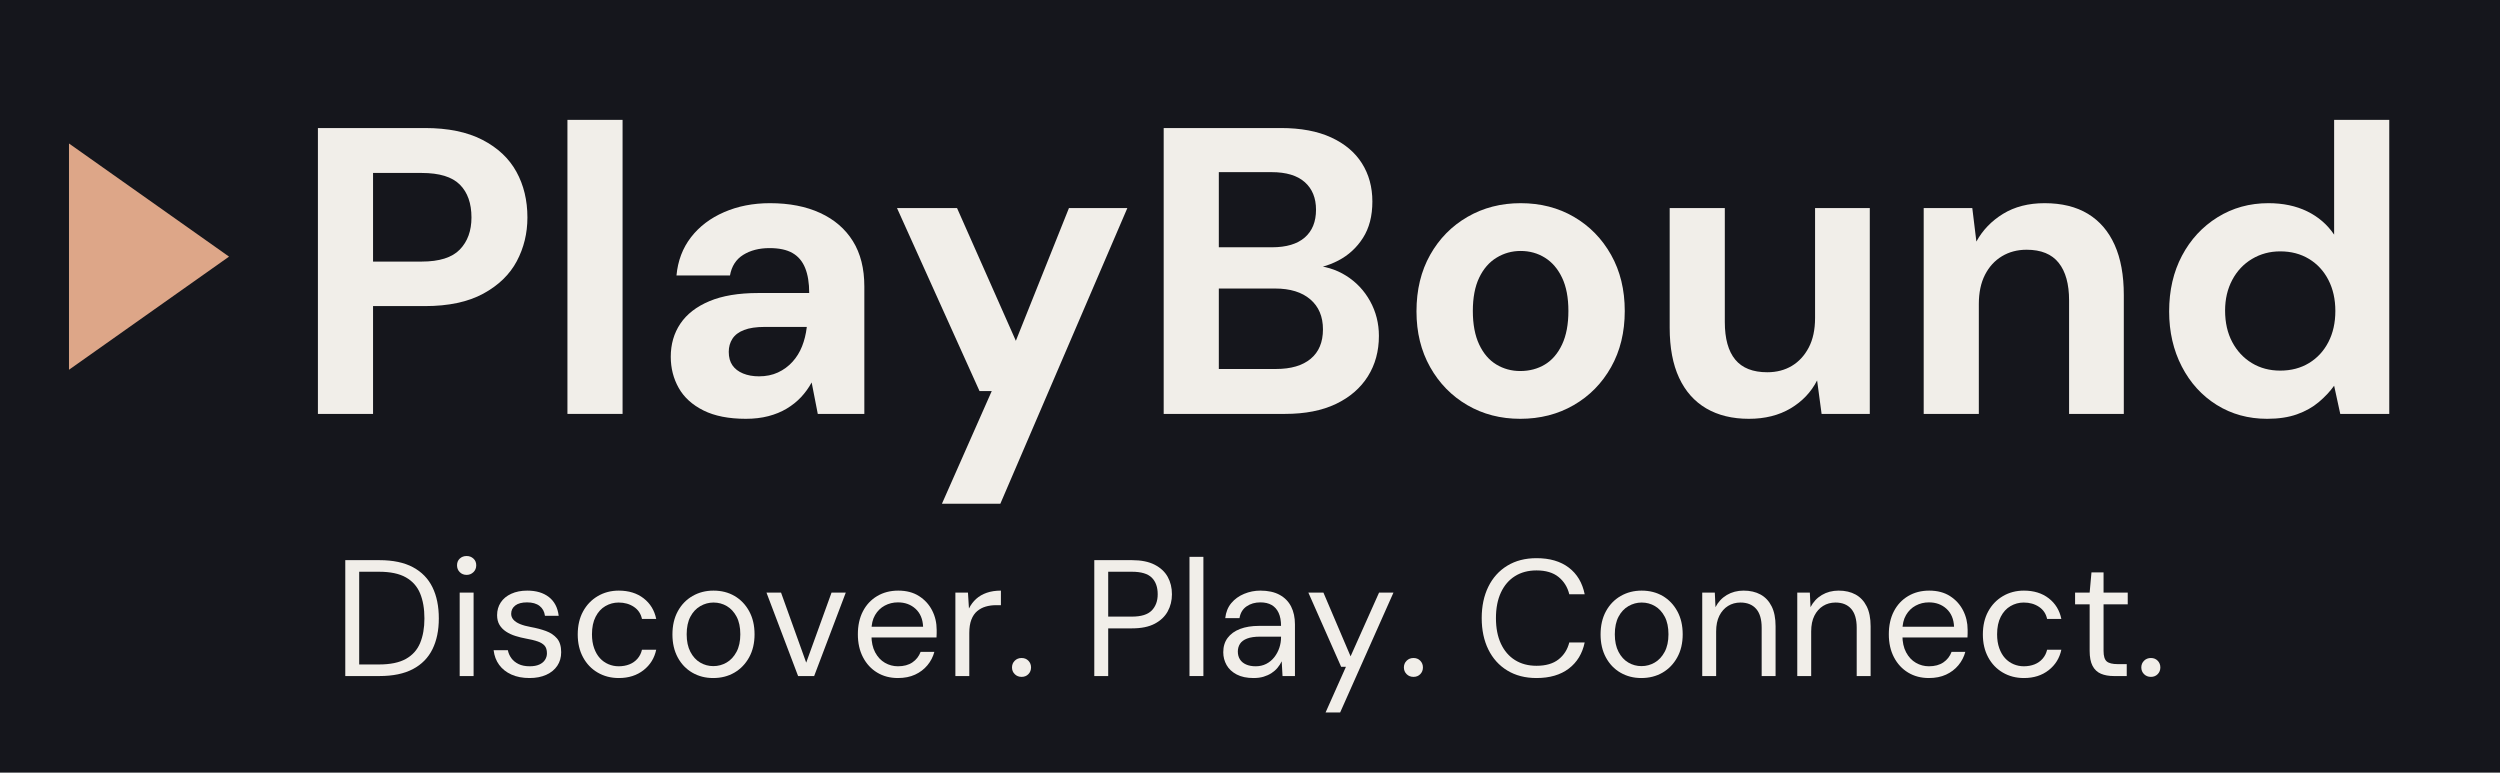
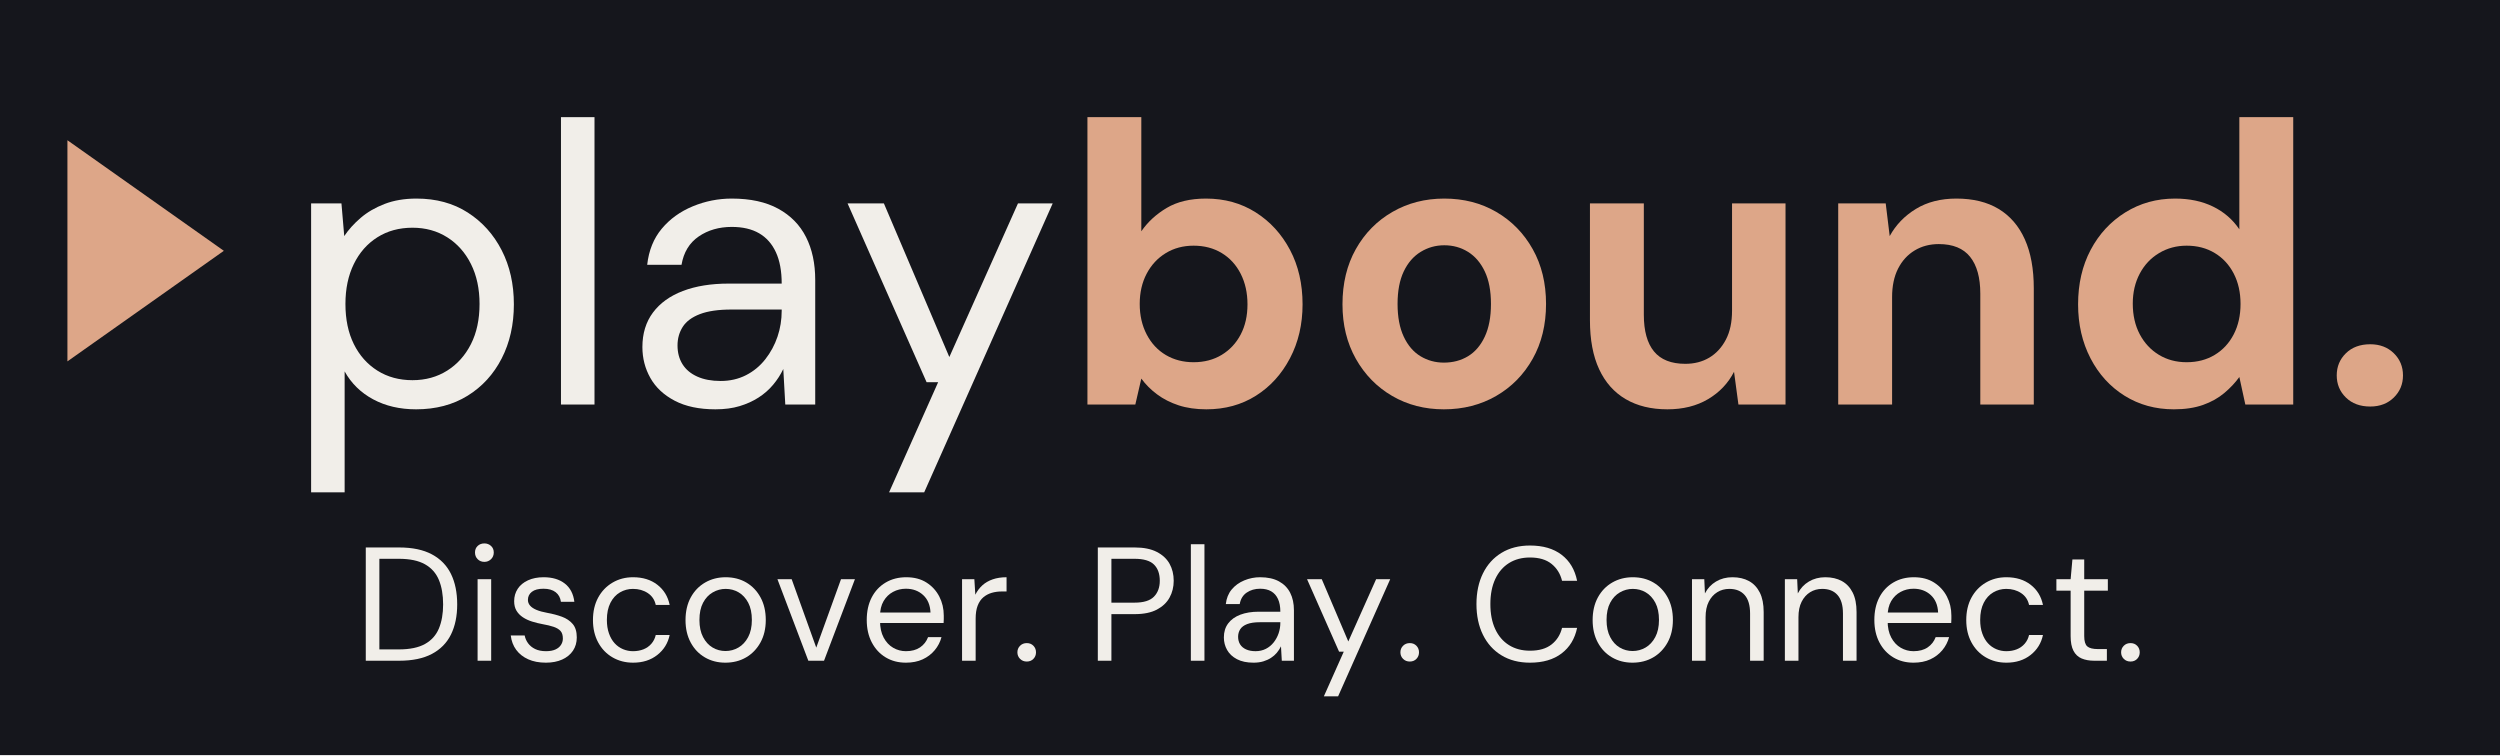
- <svg xmlns="http://www.w3.org/2000/svg" width="906" height="280" viewBox="0 0 906 280">
-   <rect width="906" height="280" fill="#15161c" />
+ <svg xmlns="http://www.w3.org/2000/svg" width="927" height="280" viewBox="0 0 927 280">
+   <rect width="927" height="280" fill="#15161c" />
  <path d="M25 52 L83 93 L25 134 Z" fill="#dda688" />
-   <path fill="#f1eee9" d="M115.212 150.0V46.4H153.988Q166.568 46.4 174.856 50.692Q183.144 54.984 187.14 62.236Q191.136 69.488 191.136 78.812Q191.136 87.396 187.288 94.648Q183.44 101.9 175.152 106.414Q166.864 110.928 153.988 110.928H135.192V150.0ZM135.192 94.796H152.804Q162.424 94.796 166.642 90.43Q170.86 86.064 170.86 78.812Q170.86 71.116 166.642 66.898Q162.424 62.68 152.804 62.68H135.192Z" />
-   <path fill="#f1eee9" d="M205.64 150.0V43.44H225.62V150.0Z" />
-   <path fill="#f1eee9" d="M270.316 151.776Q260.992 151.776 254.924 148.742Q248.856 145.708 245.97 140.602Q243.084 135.496 243.084 129.28Q243.084 122.472 246.562 117.292Q250.04 112.112 257.07 109.152Q264.1 106.192 274.756 106.192H293.256Q293.256 100.716 291.776 97.09Q290.296 93.464 287.188 91.688Q284.08 89.912 278.9 89.912Q273.276 89.912 269.354 92.354Q265.432 94.796 264.544 99.828H245.156Q245.896 91.836 250.41 85.99Q254.924 80.144 262.398 76.888Q269.872 73.632 279.048 73.632Q289.556 73.632 297.252 77.184Q304.948 80.736 309.092 87.396Q313.236 94.056 313.236 103.824V150.0H296.364L294.144 138.604Q292.516 141.564 290.296 143.932Q288.076 146.3 285.116 148.076Q282.156 149.852 278.456 150.814Q274.756 151.776 270.316 151.776ZM275.052 136.384Q278.9 136.384 281.934 134.978Q284.968 133.572 287.188 131.13Q289.408 128.688 290.666 125.506Q291.924 122.324 292.368 118.624V118.476H277.124Q272.536 118.476 269.65 119.586Q266.764 120.696 265.432 122.768Q264.1 124.84 264.1 127.504Q264.1 130.464 265.432 132.388Q266.764 134.312 269.28 135.348Q271.796 136.384 275.052 136.384Z" />
-   <path fill="#f1eee9" d="M341.356 182.56 359.412 141.712H354.972L325.076 75.408H346.832L368.144 123.508L387.384 75.408H408.548L362.52 182.56Z" />
-   <path fill="#f1eee9" d="M421.72 150.0V46.4H464.196Q475.0 46.4 482.4 49.804Q489.8 53.208 493.574 59.202Q497.348 65.196 497.348 73.04Q497.348 80.884 493.944 86.212Q490.54 91.54 484.99 94.426Q479.44 97.312 472.78 97.756L475.148 96.128Q482.252 96.424 487.802 99.902Q493.352 103.38 496.534 109.152Q499.716 114.924 499.716 121.732Q499.716 130.02 495.72 136.384Q491.724 142.748 484.176 146.374Q476.628 150.0 465.676 150.0ZM441.7 133.72H462.42Q470.56 133.72 475.0 130.02Q479.44 126.32 479.44 119.364Q479.44 112.408 474.852 108.486Q470.264 104.564 462.124 104.564H441.7ZM441.7 89.616H460.94Q468.784 89.616 472.854 86.064Q476.924 82.512 476.924 76.0Q476.924 69.636 472.854 66.01Q468.784 62.384 460.792 62.384H441.7Z" />
-   <path fill="#f1eee9" d="M550.924 151.776Q540.268 151.776 531.758 146.818Q523.248 141.86 518.29 133.054Q513.332 124.248 513.332 112.852Q513.332 101.16 518.29 92.354Q523.248 83.548 531.832 78.59Q540.416 73.632 551.072 73.632Q561.876 73.632 570.386 78.59Q578.896 83.548 583.854 92.354Q588.812 101.16 588.812 112.704Q588.812 124.248 583.854 133.054Q578.896 141.86 570.312 146.818Q561.728 151.776 550.924 151.776ZM550.924 134.46Q555.956 134.46 559.878 132.092Q563.8 129.724 566.094 124.84Q568.388 119.956 568.388 112.704Q568.388 105.452 566.094 100.642Q563.8 95.832 559.878 93.39Q555.956 90.948 551.072 90.948Q546.336 90.948 542.34 93.39Q538.344 95.832 536.05 100.642Q533.756 105.452 533.756 112.704Q533.756 119.956 536.05 124.84Q538.344 129.724 542.266 132.092Q546.188 134.46 550.924 134.46Z" />
-   <path fill="#f1eee9" d="M633.804 151.776Q624.776 151.776 618.338 148.002Q611.9 144.228 608.496 136.902Q605.092 129.576 605.092 118.772V75.408H625.072V116.7Q625.072 125.728 628.846 130.316Q632.62 134.904 640.464 134.904Q645.496 134.904 649.344 132.61Q653.192 130.316 655.486 125.95Q657.78 121.584 657.78 115.22V75.408H677.612V150.0H660.148L658.52 137.864Q655.264 144.228 648.9 148.002Q642.536 151.776 633.804 151.776Z" />
-   <path fill="#f1eee9" d="M697.148 150.0V75.408H714.76L716.24 87.544Q719.644 81.328 725.934 77.48Q732.224 73.632 740.956 73.632Q750.28 73.632 756.644 77.48Q763.008 81.328 766.338 88.728Q769.668 96.128 769.668 106.932V150.0H749.836V108.856Q749.836 99.976 746.062 95.24Q742.288 90.504 734.444 90.504Q729.412 90.504 725.49 92.872Q721.568 95.24 719.348 99.606Q717.128 103.972 717.128 110.188V150.0Z" />
-   <path fill="#f1eee9" d="M821.616 151.776Q811.404 151.776 803.338 146.744Q795.272 141.712 790.684 132.832Q786.096 123.952 786.096 112.852Q786.096 101.456 790.758 92.65Q795.42 83.844 803.634 78.738Q811.848 73.632 822.06 73.632Q830.052 73.632 836.12 76.592Q842.188 79.552 845.888 85.028V43.44H865.868V150.0H848.108L845.888 139.788Q843.668 142.896 840.338 145.708Q837.008 148.52 832.42 150.148Q827.832 151.776 821.616 151.776ZM826.352 134.312Q832.272 134.312 836.786 131.574Q841.3 128.836 843.816 123.952Q846.332 119.068 846.332 112.704Q846.332 106.34 843.816 101.456Q841.3 96.572 836.786 93.834Q832.272 91.096 826.352 91.096Q820.728 91.096 816.14 93.834Q811.552 96.572 808.962 101.456Q806.372 106.34 806.372 112.556Q806.372 119.068 808.962 123.952Q811.552 128.836 816.066 131.574Q820.58 134.312 826.352 134.312Z" />
-   <path fill="#f1eee9" d="M125.13 245.0V203.0H137.49Q144.87 203.0 149.64 205.55Q154.41 208.1 156.72 212.81Q159.03 217.52 159.03 224.12Q159.03 230.6 156.72 235.28Q154.41 239.96 149.64 242.48Q144.87 245.0 137.49 245.0ZM130.17 240.8H137.37Q143.49 240.8 147.09 238.79Q150.69 236.78 152.25 233.03Q153.81 229.28 153.81 224.12Q153.81 218.84 152.25 215.06Q150.69 211.28 147.09 209.24Q143.49 207.2 137.37 207.2H130.17Z" />
-   <path fill="#f1eee9" d="M166.59 245.0V214.76H171.63V245.0ZM169.11 208.34Q167.61 208.34 166.62 207.35Q165.63 206.36 165.63 204.86Q165.63 203.36 166.62 202.43Q167.61 201.5 169.11 201.5Q170.55 201.5 171.57 202.43Q172.59 203.36 172.59 204.86Q172.59 206.36 171.57 207.35Q170.55 208.34 169.11 208.34Z" />
-   <path fill="#f1eee9" d="M191.91 245.72Q188.13 245.72 185.34 244.46Q182.55 243.2 180.9 240.95Q179.25 238.7 178.89 235.64H184.05Q184.35 237.2 185.31 238.52Q186.27 239.84 187.92 240.65Q189.57 241.46 191.97 241.46Q194.07 241.46 195.45 240.83Q196.83 240.2 197.52 239.12Q198.21 238.04 198.21 236.78Q198.21 234.92 197.34 233.96Q196.47 233.0 194.79 232.43Q193.11 231.86 190.71 231.44Q188.73 231.08 186.81 230.48Q184.89 229.88 183.39 228.89Q181.89 227.9 181.02 226.46Q180.15 225.02 180.15 222.92Q180.15 220.34 181.47 218.33Q182.79 216.32 185.28 215.18Q187.77 214.04 191.07 214.04Q195.93 214.04 198.93 216.38Q201.93 218.72 202.47 223.16H197.49Q197.19 220.88 195.54 219.59Q193.89 218.3 191.01 218.3Q188.19 218.3 186.72 219.44Q185.25 220.58 185.25 222.44Q185.25 223.64 186.06 224.57Q186.87 225.5 188.46 226.16Q190.05 226.82 192.39 227.24Q195.39 227.78 197.85 228.68Q200.31 229.58 201.84 231.35Q203.37 233.12 203.37 236.36Q203.37 239.18 201.96 241.28Q200.55 243.38 197.97 244.55Q195.39 245.72 191.91 245.72Z" />
-   <path fill="#f1eee9" d="M224.25 245.72Q219.99 245.72 216.6 243.74Q213.21 241.76 211.29 238.19Q209.37 234.62 209.37 229.94Q209.37 225.14 211.29 221.6Q213.21 218.06 216.6 216.05Q219.99 214.04 224.25 214.04Q229.65 214.04 233.25 216.83Q236.85 219.62 237.81 224.3H232.65Q232.05 221.48 229.71 219.92Q227.37 218.36 224.19 218.36Q221.61 218.36 219.39 219.65Q217.17 220.94 215.85 223.52Q214.53 226.1 214.53 229.88Q214.53 232.7 215.31 234.89Q216.09 237.08 217.41 238.52Q218.73 239.96 220.5 240.71Q222.27 241.46 224.19 241.46Q226.35 241.46 228.09 240.77Q229.83 240.08 231.03 238.7Q232.23 237.32 232.65 235.46H237.81Q236.85 240.02 233.22 242.87Q229.59 245.72 224.25 245.72Z" />
-   <path fill="#f1eee9" d="M258.45 245.72Q254.25 245.72 250.89 243.77Q247.53 241.82 245.61 238.25Q243.69 234.68 243.69 229.94Q243.69 225.08 245.64 221.51Q247.59 217.94 250.98 215.99Q254.37 214.04 258.57 214.04Q262.89 214.04 266.22 215.99Q269.55 217.94 271.5 221.51Q273.45 225.08 273.45 229.88Q273.45 234.68 271.47 238.25Q269.49 241.82 266.13 243.77Q262.77 245.72 258.45 245.72ZM258.51 241.4Q261.09 241.4 263.31 240.11Q265.53 238.82 266.91 236.24Q268.29 233.66 268.29 229.88Q268.29 226.04 266.94 223.49Q265.59 220.94 263.4 219.65Q261.21 218.36 258.57 218.36Q256.05 218.36 253.8 219.65Q251.55 220.94 250.2 223.49Q248.85 226.04 248.85 229.88Q248.85 233.66 250.2 236.24Q251.55 238.82 253.74 240.11Q255.93 241.4 258.51 241.4Z" />
-   <path fill="#f1eee9" d="M289.23 245.0 277.77 214.76H283.05L292.17 240.14L301.35 214.76H306.51L295.05 245.0Z" />
-   <path fill="#f1eee9" d="M325.41 245.72Q321.15 245.72 317.88 243.74Q314.61 241.76 312.75 238.19Q310.89 234.62 310.89 229.88Q310.89 225.08 312.72 221.54Q314.55 218.0 317.88 216.02Q321.21 214.04 325.53 214.04Q329.97 214.04 333.06 216.02Q336.15 218.0 337.8 221.21Q339.45 224.42 339.45 228.26Q339.45 228.86 339.45 229.52Q339.45 230.18 339.39 231.02H314.67V227.12H334.53Q334.35 222.98 331.8 220.64Q329.25 218.3 325.41 218.3Q322.83 218.3 320.64 219.47Q318.45 220.64 317.13 222.89Q315.81 225.14 315.81 228.5V230.18Q315.81 233.9 317.16 236.42Q318.51 238.94 320.7 240.2Q322.89 241.46 325.41 241.46Q328.59 241.46 330.66 240.05Q332.73 238.64 333.63 236.24H338.61Q337.89 238.94 336.09 241.1Q334.29 243.26 331.62 244.49Q328.95 245.72 325.41 245.72Z" />
-   <path fill="#f1eee9" d="M346.23 245.0V214.76H350.79L351.15 220.52Q352.17 218.48 353.76 217.04Q355.35 215.6 357.6 214.82Q359.85 214.04 362.73 214.04V219.32H360.87Q358.95 219.32 357.21 219.83Q355.47 220.34 354.12 221.48Q352.77 222.62 352.02 224.57Q351.27 226.52 351.27 229.4V245.0Z" />
-   <path fill="#f1eee9" d="M370.23 245.3Q368.73 245.3 367.74 244.31Q366.75 243.32 366.75 241.88Q366.75 240.44 367.74 239.45Q368.73 238.46 370.23 238.46Q371.73 238.46 372.69 239.45Q373.65 240.44 373.65 241.88Q373.65 243.32 372.69 244.31Q371.73 245.3 370.23 245.3Z" />
+   <path fill="#f1eee9" d="M115.36 182.56V75.408H126.608L127.644 87.544Q130.012 83.992 133.712 80.81Q137.412 77.628 142.592 75.63Q147.772 73.632 154.432 73.632Q165.384 73.632 173.45 78.812Q181.516 83.992 186.03 92.798Q190.544 101.604 190.544 112.852Q190.544 124.1 186.03 132.906Q181.516 141.712 173.376 146.744Q165.236 151.776 154.284 151.776Q145.256 151.776 138.374 148.076Q131.492 144.376 127.792 137.716V182.56ZM152.952 140.972Q160.204 140.972 165.828 137.42Q171.452 133.868 174.634 127.578Q177.816 121.288 177.816 112.704Q177.816 104.268 174.634 97.904Q171.452 91.54 165.828 87.988Q160.204 84.436 152.952 84.436Q145.552 84.436 139.928 87.988Q134.304 91.54 131.196 97.904Q128.088 104.268 128.088 112.704Q128.088 121.288 131.196 127.578Q134.304 133.868 139.928 137.42Q145.552 140.972 152.952 140.972Z" />
+   <path fill="#f1eee9" d="M208.008 150.0V43.44H220.44V150.0Z" />
+   <path fill="#f1eee9" d="M265.284 151.776Q256.256 151.776 250.188 148.594Q244.12 145.412 241.16 140.158Q238.2 134.904 238.2 128.688Q238.2 121.14 242.122 115.886Q246.044 110.632 253.222 107.894Q260.4 105.156 270.168 105.156H289.852Q289.852 98.2 287.706 93.538Q285.56 88.876 281.49 86.508Q277.42 84.14 271.352 84.14Q264.248 84.14 259.068 87.692Q253.888 91.244 252.704 98.2H239.976Q240.864 90.208 245.378 84.806Q249.892 79.404 256.848 76.518Q263.804 73.632 271.352 73.632Q281.712 73.632 288.594 77.406Q295.476 81.18 298.88 87.914Q302.284 94.648 302.284 103.824V150.0H291.184L290.444 136.828Q288.964 139.936 286.67 142.674Q284.376 145.412 281.268 147.41Q278.16 149.408 274.238 150.592Q270.316 151.776 265.284 151.776ZM267.208 141.268Q272.388 141.268 276.606 139.122Q280.824 136.976 283.784 133.202Q286.744 129.428 288.298 124.84Q289.852 120.252 289.852 115.22V114.776H271.204Q263.952 114.776 259.512 116.478Q255.072 118.18 253.148 121.214Q251.224 124.248 251.224 128.096Q251.224 132.092 253.074 135.052Q254.924 138.012 258.55 139.64Q262.176 141.268 267.208 141.268Z" />
+   <path fill="#f1eee9" d="M329.664 182.56 347.868 141.712H343.576L314.272 75.408H327.74L352.012 132.388L377.468 75.408H390.344L342.688 182.56Z" />
+   <path fill="#dda688" d="M447.324 151.776Q441.552 151.776 437.038 150.296Q432.524 148.816 429.046 146.226Q425.568 143.636 423.2 140.38L420.98 150.0H403.22V43.44H423.2V85.768Q426.752 80.588 432.598 77.11Q438.444 73.632 447.176 73.632Q457.536 73.632 465.602 78.738Q473.668 83.844 478.33 92.65Q482.992 101.456 482.992 112.852Q482.992 123.952 478.33 132.832Q473.668 141.712 465.676 146.744Q457.684 151.776 447.324 151.776ZM442.588 134.312Q448.508 134.312 453.022 131.574Q457.536 128.836 460.052 124.026Q462.568 119.216 462.568 112.852Q462.568 106.488 460.052 101.53Q457.536 96.572 453.022 93.834Q448.508 91.096 442.588 91.096Q436.816 91.096 432.302 93.834Q427.788 96.572 425.198 101.456Q422.608 106.34 422.608 112.704Q422.608 119.068 425.198 124.026Q427.788 128.984 432.302 131.648Q436.816 134.312 442.588 134.312Z" />
+   <path fill="#dda688" d="M535.384 151.776Q524.728 151.776 516.218 146.818Q507.708 141.86 502.75 133.054Q497.792 124.248 497.792 112.852Q497.792 101.16 502.75 92.354Q507.708 83.548 516.292 78.59Q524.876 73.632 535.532 73.632Q546.336 73.632 554.846 78.59Q563.356 83.548 568.314 92.354Q573.272 101.16 573.272 112.704Q573.272 124.248 568.314 133.054Q563.356 141.86 554.772 146.818Q546.188 151.776 535.384 151.776ZM535.384 134.46Q540.416 134.46 544.338 132.092Q548.26 129.724 550.554 124.84Q552.848 119.956 552.848 112.704Q552.848 105.452 550.554 100.642Q548.26 95.832 544.338 93.39Q540.416 90.948 535.532 90.948Q530.796 90.948 526.8 93.39Q522.804 95.832 520.51 100.642Q518.216 105.452 518.216 112.704Q518.216 119.956 520.51 124.84Q522.804 129.724 526.726 132.092Q530.648 134.46 535.384 134.46Z" />
+   <path fill="#dda688" d="M618.264 151.776Q609.236 151.776 602.798 148.002Q596.36 144.228 592.956 136.902Q589.552 129.576 589.552 118.772V75.408H609.532V116.7Q609.532 125.728 613.306 130.316Q617.08 134.904 624.924 134.904Q629.956 134.904 633.804 132.61Q637.652 130.316 639.946 125.95Q642.24 121.584 642.24 115.22V75.408H662.072V150.0H644.608L642.98 137.864Q639.724 144.228 633.36 148.002Q626.996 151.776 618.264 151.776Z" />
+   <path fill="#dda688" d="M681.608 150.0V75.408H699.22L700.7 87.544Q704.104 81.328 710.394 77.48Q716.684 73.632 725.416 73.632Q734.74 73.632 741.104 77.48Q747.468 81.328 750.798 88.728Q754.128 96.128 754.128 106.932V150.0H734.296V108.856Q734.296 99.976 730.522 95.24Q726.748 90.504 718.904 90.504Q713.872 90.504 709.95 92.872Q706.028 95.24 703.808 99.606Q701.588 103.972 701.588 110.188V150.0Z" />
+   <path fill="#dda688" d="M806.076 151.776Q795.864 151.776 787.798 146.744Q779.732 141.712 775.144 132.832Q770.556 123.952 770.556 112.852Q770.556 101.456 775.218 92.65Q779.88 83.844 788.094 78.738Q796.308 73.632 806.52 73.632Q814.512 73.632 820.58 76.592Q826.648 79.552 830.348 85.028V43.44H850.328V150.0H832.568L830.348 139.788Q828.128 142.896 824.798 145.708Q821.468 148.52 816.88 150.148Q812.292 151.776 806.076 151.776ZM810.812 134.312Q816.732 134.312 821.246 131.574Q825.76 128.836 828.276 123.952Q830.792 119.068 830.792 112.704Q830.792 106.34 828.276 101.456Q825.76 96.572 821.246 93.834Q816.732 91.096 810.812 91.096Q805.188 91.096 800.6 93.834Q796.012 96.572 793.422 101.456Q790.832 106.34 790.832 112.556Q790.832 119.068 793.422 123.952Q796.012 128.836 800.526 131.574Q805.04 134.312 810.812 134.312Z" />
+   <path fill="#dda688" d="M878.892 150.74Q873.268 150.74 869.864 147.41Q866.46 144.08 866.46 139.196Q866.46 134.312 869.864 130.982Q873.268 127.652 878.892 127.652Q884.22 127.652 887.624 130.982Q891.028 134.312 891.028 139.196Q891.028 144.08 887.624 147.41Q884.22 150.74 878.892 150.74Z" />
+   <path fill="#f1eee9" d="M135.63 245.0V203.0H147.99Q155.37 203.0 160.14 205.55Q164.91 208.1 167.22 212.81Q169.53 217.52 169.53 224.12Q169.53 230.6 167.22 235.28Q164.91 239.96 160.14 242.48Q155.37 245.0 147.99 245.0ZM140.67 240.8H147.87Q153.99 240.8 157.59 238.79Q161.19 236.78 162.75 233.03Q164.31 229.28 164.31 224.12Q164.31 218.84 162.75 215.06Q161.19 211.28 157.59 209.24Q153.99 207.2 147.87 207.2H140.67Z" />
+   <path fill="#f1eee9" d="M177.09 245.0V214.76H182.13V245.0ZM179.61 208.34Q178.11 208.34 177.12 207.35Q176.13 206.36 176.13 204.86Q176.13 203.36 177.12 202.43Q178.11 201.5 179.61 201.5Q181.05 201.5 182.07 202.43Q183.09 203.36 183.09 204.86Q183.09 206.36 182.07 207.35Q181.05 208.34 179.61 208.34Z" />
+   <path fill="#f1eee9" d="M202.41 245.72Q198.63 245.72 195.84 244.46Q193.05 243.2 191.4 240.95Q189.75 238.7 189.39 235.64H194.55Q194.85 237.2 195.81 238.52Q196.77 239.84 198.42 240.65Q200.07 241.46 202.47 241.46Q204.57 241.46 205.95 240.83Q207.33 240.2 208.02 239.12Q208.71 238.04 208.71 236.78Q208.71 234.92 207.84 233.96Q206.97 233.0 205.29 232.43Q203.61 231.86 201.21 231.44Q199.23 231.08 197.31 230.48Q195.39 229.88 193.89 228.89Q192.39 227.9 191.52 226.46Q190.65 225.02 190.65 222.92Q190.65 220.34 191.97 218.33Q193.29 216.32 195.78 215.18Q198.27 214.04 201.57 214.04Q206.43 214.04 209.43 216.38Q212.43 218.72 212.97 223.16H207.99Q207.69 220.88 206.04 219.59Q204.39 218.3 201.51 218.3Q198.69 218.3 197.22 219.44Q195.75 220.58 195.75 222.44Q195.75 223.64 196.56 224.57Q197.37 225.5 198.96 226.16Q200.55 226.82 202.89 227.24Q205.89 227.78 208.35 228.68Q210.81 229.58 212.34 231.35Q213.87 233.12 213.87 236.36Q213.87 239.18 212.46 241.28Q211.05 243.38 208.47 244.55Q205.89 245.72 202.41 245.72Z" />
+   <path fill="#f1eee9" d="M234.75 245.72Q230.49 245.72 227.1 243.74Q223.71 241.76 221.79 238.19Q219.87 234.62 219.87 229.94Q219.87 225.14 221.79 221.6Q223.71 218.06 227.1 216.05Q230.49 214.04 234.75 214.04Q240.15 214.04 243.75 216.83Q247.35 219.62 248.31 224.3H243.15Q242.55 221.48 240.21 219.92Q237.87 218.36 234.69 218.36Q232.11 218.36 229.89 219.65Q227.67 220.94 226.35 223.52Q225.03 226.1 225.03 229.88Q225.03 232.7 225.81 234.89Q226.59 237.08 227.91 238.52Q229.23 239.96 231.0 240.71Q232.77 241.46 234.69 241.46Q236.85 241.46 238.59 240.77Q240.33 240.08 241.53 238.7Q242.73 237.32 243.15 235.46H248.31Q247.35 240.02 243.72 242.87Q240.09 245.72 234.75 245.72Z" />
+   <path fill="#f1eee9" d="M268.95 245.72Q264.75 245.72 261.39 243.77Q258.03 241.82 256.11 238.25Q254.19 234.68 254.19 229.94Q254.19 225.08 256.14 221.51Q258.09 217.94 261.48 215.99Q264.87 214.04 269.07 214.04Q273.39 214.04 276.72 215.99Q280.05 217.94 282.0 221.51Q283.95 225.08 283.95 229.88Q283.95 234.68 281.97 238.25Q279.99 241.82 276.63 243.77Q273.27 245.72 268.95 245.72ZM269.01 241.4Q271.59 241.4 273.81 240.11Q276.03 238.82 277.41 236.24Q278.79 233.66 278.79 229.88Q278.79 226.04 277.44 223.49Q276.09 220.94 273.9 219.65Q271.71 218.36 269.07 218.36Q266.55 218.36 264.3 219.65Q262.05 220.94 260.7 223.49Q259.35 226.04 259.35 229.88Q259.35 233.66 260.7 236.24Q262.05 238.82 264.24 240.11Q266.43 241.4 269.01 241.4Z" />
+   <path fill="#f1eee9" d="M299.73 245.0 288.27 214.76H293.55L302.67 240.14L311.85 214.76H317.01L305.55 245.0Z" />
+   <path fill="#f1eee9" d="M335.91 245.72Q331.65 245.72 328.38 243.74Q325.11 241.76 323.25 238.19Q321.39 234.62 321.39 229.88Q321.39 225.08 323.22 221.54Q325.05 218.0 328.38 216.02Q331.71 214.04 336.03 214.04Q340.47 214.04 343.56 216.02Q346.65 218.0 348.3 221.21Q349.95 224.42 349.95 228.26Q349.95 228.86 349.95 229.52Q349.95 230.18 349.89 231.02H325.17V227.12H345.03Q344.85 222.98 342.3 220.64Q339.75 218.3 335.91 218.3Q333.33 218.3 331.14 219.47Q328.95 220.64 327.63 222.89Q326.31 225.14 326.31 228.5V230.18Q326.31 233.9 327.66 236.42Q329.01 238.94 331.2 240.2Q333.39 241.46 335.91 241.46Q339.09 241.46 341.16 240.05Q343.23 238.64 344.13 236.24H349.11Q348.39 238.94 346.59 241.1Q344.79 243.26 342.12 244.49Q339.45 245.72 335.91 245.72Z" />
+   <path fill="#f1eee9" d="M356.73 245.0V214.76H361.29L361.65 220.52Q362.67 218.48 364.26 217.04Q365.85 215.6 368.1 214.82Q370.35 214.04 373.23 214.04V219.32H371.37Q369.45 219.32 367.71 219.83Q365.97 220.34 364.62 221.48Q363.27 222.62 362.52 224.57Q361.77 226.52 361.77 229.4V245.0Z" />
+   <path fill="#f1eee9" d="M380.73 245.3Q379.23 245.3 378.24 244.31Q377.25 243.32 377.25 241.88Q377.25 240.44 378.24 239.45Q379.23 238.46 380.73 238.46Q382.23 238.46 383.19 239.45Q384.15 240.44 384.15 241.88Q384.15 243.32 383.19 244.31Q382.23 245.3 380.73 245.3Z" />
  <path fill="#f1eee9" d="" />
-   <path fill="#f1eee9" d="M396.57 245.0V203.0H410.25Q415.23 203.0 418.44 204.65Q421.65 206.3 423.18 209.06Q424.71 211.82 424.71 215.36Q424.71 218.78 423.18 221.57Q421.65 224.36 418.47 226.04Q415.29 227.72 410.25 227.72H401.61V245.0ZM401.61 223.46H410.19Q415.23 223.46 417.39 221.24Q419.55 219.02 419.55 215.36Q419.55 211.46 417.39 209.33Q415.23 207.2 410.19 207.2H401.61Z" />
-   <path fill="#f1eee9" d="M431.07 245.0V201.8H436.11V245.0Z" />
-   <path fill="#f1eee9" d="M454.29 245.72Q450.63 245.72 448.17 244.43Q445.71 243.14 444.51 241.01Q443.31 238.88 443.31 236.36Q443.31 233.3 444.9 231.17Q446.49 229.04 449.4 227.93Q452.31 226.82 456.27 226.82H464.25Q464.25 224.0 463.38 222.11Q462.51 220.22 460.86 219.26Q459.21 218.3 456.75 218.3Q453.87 218.3 451.77 219.74Q449.67 221.18 449.19 224.0H444.03Q444.39 220.76 446.22 218.57Q448.05 216.38 450.87 215.21Q453.69 214.04 456.75 214.04Q460.95 214.04 463.74 215.57Q466.53 217.1 467.91 219.83Q469.29 222.56 469.29 226.28V245.0H464.79L464.49 239.66Q463.89 240.92 462.96 242.03Q462.03 243.14 460.77 243.95Q459.51 244.76 457.92 245.24Q456.33 245.72 454.29 245.72ZM455.07 241.46Q457.17 241.46 458.88 240.59Q460.59 239.72 461.79 238.19Q462.99 236.66 463.62 234.8Q464.25 232.94 464.25 230.9V230.72H456.69Q453.75 230.72 451.95 231.41Q450.15 232.1 449.37 233.33Q448.59 234.56 448.59 236.12Q448.59 237.74 449.34 238.94Q450.09 240.14 451.56 240.8Q453.03 241.46 455.07 241.46Z" />
-   <path fill="#f1eee9" d="M480.39 258.2 487.77 241.64H486.03L474.15 214.76H479.61L489.45 237.86L499.77 214.76H504.99L485.67 258.2Z" />
-   <path fill="#f1eee9" d="M512.25 245.3Q510.75 245.3 509.76 244.31Q508.77 243.32 508.77 241.88Q508.77 240.44 509.76 239.45Q510.75 238.46 512.25 238.46Q513.75 238.46 514.71 239.45Q515.67 240.44 515.67 241.88Q515.67 243.32 514.71 244.31Q513.75 245.3 512.25 245.3Z" />
+   <path fill="#f1eee9" d="M407.07 245.0V203.0H420.75Q425.73 203.0 428.94 204.65Q432.15 206.3 433.68 209.06Q435.21 211.82 435.21 215.36Q435.21 218.78 433.68 221.57Q432.15 224.36 428.97 226.04Q425.79 227.72 420.75 227.72H412.11V245.0ZM412.11 223.46H420.69Q425.73 223.46 427.89 221.24Q430.05 219.02 430.05 215.36Q430.05 211.46 427.89 209.33Q425.73 207.2 420.69 207.2H412.11Z" />
+   <path fill="#f1eee9" d="M441.57 245.0V201.8H446.61V245.0Z" />
+   <path fill="#f1eee9" d="M464.79 245.72Q461.13 245.72 458.67 244.43Q456.21 243.14 455.01 241.01Q453.81 238.88 453.81 236.36Q453.81 233.3 455.4 231.17Q456.99 229.04 459.9 227.93Q462.81 226.82 466.77 226.82H474.75Q474.75 224.0 473.88 222.11Q473.01 220.22 471.36 219.26Q469.71 218.3 467.25 218.3Q464.37 218.3 462.27 219.74Q460.17 221.18 459.69 224.0H454.53Q454.89 220.76 456.72 218.57Q458.55 216.38 461.37 215.21Q464.19 214.04 467.25 214.04Q471.45 214.04 474.24 215.57Q477.03 217.1 478.41 219.83Q479.79 222.56 479.79 226.28V245.0H475.29L474.99 239.66Q474.39 240.92 473.46 242.03Q472.53 243.14 471.27 243.95Q470.01 244.76 468.42 245.24Q466.83 245.72 464.79 245.72ZM465.57 241.46Q467.67 241.46 469.38 240.59Q471.09 239.72 472.29 238.19Q473.49 236.66 474.12 234.8Q474.75 232.94 474.75 230.9V230.72H467.19Q464.25 230.72 462.45 231.41Q460.65 232.1 459.87 233.33Q459.09 234.56 459.09 236.12Q459.09 237.74 459.84 238.94Q460.59 240.14 462.06 240.8Q463.53 241.46 465.57 241.46Z" />
+   <path fill="#f1eee9" d="M490.89 258.2 498.27 241.64H496.53L484.65 214.76H490.11L499.95 237.86L510.27 214.76H515.49L496.17 258.2Z" />
+   <path fill="#f1eee9" d="M522.75 245.3Q521.25 245.3 520.26 244.31Q519.27 243.32 519.27 241.88Q519.27 240.44 520.26 239.45Q521.25 238.46 522.75 238.46Q524.25 238.46 525.21 239.45Q526.17 240.44 526.17 241.88Q526.17 243.32 525.21 244.31Q524.25 245.3 522.75 245.3Z" />
  <path fill="#f1eee9" d="" />
-   <path fill="#f1eee9" d="M556.83 245.72Q550.71 245.72 546.24 242.99Q541.77 240.26 539.37 235.37Q536.97 230.48 536.97 224.0Q536.97 217.52 539.37 212.63Q541.77 207.74 546.24 205.01Q550.71 202.28 556.83 202.28Q564.03 202.28 568.53 205.7Q573.03 209.12 574.29 215.36H568.71Q567.75 211.46 564.81 209.09Q561.87 206.72 556.83 206.72Q552.33 206.72 549.03 208.79Q545.73 210.86 543.93 214.73Q542.13 218.6 542.13 224.0Q542.13 229.4 543.93 233.27Q545.73 237.14 549.03 239.21Q552.33 241.28 556.83 241.28Q561.87 241.28 564.81 238.97Q567.75 236.66 568.71 232.82H574.29Q573.03 238.88 568.53 242.3Q564.03 245.72 556.83 245.72Z" />
-   <path fill="#f1eee9" d="M594.81 245.72Q590.61 245.72 587.25 243.77Q583.89 241.82 581.97 238.25Q580.05 234.68 580.05 229.94Q580.05 225.08 582.0 221.51Q583.95 217.94 587.34 215.99Q590.73 214.04 594.93 214.04Q599.25 214.04 602.58 215.99Q605.91 217.94 607.86 221.51Q609.81 225.08 609.81 229.88Q609.81 234.68 607.83 238.25Q605.85 241.82 602.49 243.77Q599.13 245.72 594.81 245.72ZM594.87 241.4Q597.45 241.4 599.67 240.11Q601.89 238.82 603.27 236.24Q604.65 233.66 604.65 229.88Q604.65 226.04 603.3 223.49Q601.95 220.94 599.76 219.65Q597.57 218.36 594.93 218.36Q592.41 218.36 590.16 219.65Q587.91 220.94 586.56 223.49Q585.21 226.04 585.21 229.88Q585.21 233.66 586.56 236.24Q587.91 238.82 590.1 240.11Q592.29 241.4 594.87 241.4Z" />
-   <path fill="#f1eee9" d="M616.89 245.0V214.76H621.45L621.69 220.04Q623.13 217.22 625.8 215.63Q628.47 214.04 631.89 214.04Q635.43 214.04 638.01 215.45Q640.59 216.86 642.03 219.71Q643.47 222.56 643.47 226.94V245.0H638.43V227.48Q638.43 222.92 636.42 220.64Q634.41 218.36 630.75 218.36Q628.23 218.36 626.25 219.59Q624.27 220.82 623.1 223.13Q621.93 225.44 621.93 228.86V245.0Z" />
-   <path fill="#f1eee9" d="M651.33 245.0V214.76H655.89L656.13 220.04Q657.57 217.22 660.24 215.63Q662.91 214.04 666.33 214.04Q669.87 214.04 672.45 215.45Q675.03 216.86 676.47 219.71Q677.91 222.56 677.91 226.94V245.0H672.87V227.48Q672.87 222.92 670.86 220.64Q668.85 218.36 665.19 218.36Q662.67 218.36 660.69 219.59Q658.71 220.82 657.54 223.13Q656.37 225.44 656.37 228.86V245.0Z" />
-   <path fill="#f1eee9" d="M699.03 245.72Q694.77 245.72 691.5 243.74Q688.23 241.76 686.37 238.19Q684.51 234.62 684.51 229.88Q684.51 225.08 686.34 221.54Q688.17 218.0 691.5 216.02Q694.83 214.04 699.15 214.04Q703.59 214.04 706.68 216.02Q709.77 218.0 711.42 221.21Q713.07 224.42 713.07 228.26Q713.07 228.86 713.07 229.52Q713.07 230.18 713.01 231.02H688.29V227.12H708.15Q707.97 222.98 705.42 220.64Q702.87 218.3 699.03 218.3Q696.45 218.3 694.26 219.47Q692.07 220.64 690.75 222.89Q689.43 225.14 689.43 228.5V230.18Q689.43 233.9 690.78 236.42Q692.13 238.94 694.32 240.2Q696.51 241.46 699.03 241.46Q702.21 241.46 704.28 240.05Q706.35 238.64 707.25 236.24H712.23Q711.51 238.94 709.71 241.1Q707.91 243.26 705.24 244.49Q702.57 245.72 699.03 245.72Z" />
-   <path fill="#f1eee9" d="M733.47 245.72Q729.21 245.72 725.82 243.74Q722.43 241.76 720.51 238.19Q718.59 234.62 718.59 229.94Q718.59 225.14 720.51 221.6Q722.43 218.06 725.82 216.05Q729.21 214.04 733.47 214.04Q738.87 214.04 742.47 216.83Q746.07 219.62 747.03 224.3H741.87Q741.27 221.48 738.93 219.92Q736.59 218.36 733.41 218.36Q730.83 218.36 728.61 219.65Q726.39 220.94 725.07 223.52Q723.75 226.1 723.75 229.88Q723.75 232.7 724.53 234.89Q725.31 237.08 726.63 238.52Q727.95 239.96 729.72 240.71Q731.49 241.46 733.41 241.46Q735.57 241.46 737.31 240.77Q739.05 240.08 740.25 238.7Q741.45 237.32 741.87 235.46H747.03Q746.07 240.02 742.44 242.87Q738.81 245.72 733.47 245.72Z" />
-   <path fill="#f1eee9" d="M766.05 245.0Q763.35 245.0 761.37 244.16Q759.39 243.32 758.34 241.31Q757.29 239.3 757.29 235.88V219.02H752.01V214.76H757.29L757.95 207.44H762.33V214.76H771.09V219.02H762.33V235.88Q762.33 238.7 763.47 239.69Q764.61 240.68 767.49 240.68H770.73V245.0Z" />
-   <path fill="#f1eee9" d="M779.49 245.3Q777.99 245.3 777 244.31Q776.01 243.32 776.01 241.88Q776.01 240.44 777 239.45Q777.99 238.46 779.49 238.46Q780.99 238.46 781.95 239.45Q782.91 240.44 782.91 241.88Q782.91 243.32 781.95 244.31Q780.99 245.3 779.49 245.3Z" />
+   <path fill="#f1eee9" d="M567.33 245.72Q561.21 245.72 556.74 242.99Q552.27 240.26 549.87 235.37Q547.47 230.48 547.47 224.0Q547.47 217.52 549.87 212.63Q552.27 207.74 556.74 205.01Q561.21 202.28 567.33 202.28Q574.53 202.28 579.03 205.7Q583.53 209.12 584.79 215.36H579.21Q578.25 211.46 575.31 209.09Q572.37 206.72 567.33 206.72Q562.83 206.72 559.53 208.79Q556.23 210.86 554.43 214.73Q552.63 218.6 552.63 224.0Q552.63 229.4 554.43 233.27Q556.23 237.14 559.53 239.21Q562.83 241.28 567.33 241.28Q572.37 241.28 575.31 238.97Q578.25 236.66 579.21 232.82H584.79Q583.53 238.88 579.03 242.3Q574.53 245.72 567.33 245.72Z" />
+   <path fill="#f1eee9" d="M605.31 245.72Q601.11 245.72 597.75 243.77Q594.39 241.82 592.47 238.25Q590.55 234.68 590.55 229.94Q590.55 225.08 592.5 221.51Q594.45 217.94 597.84 215.99Q601.23 214.04 605.43 214.04Q609.75 214.04 613.08 215.99Q616.41 217.94 618.36 221.51Q620.31 225.08 620.31 229.88Q620.31 234.68 618.33 238.25Q616.35 241.82 612.99 243.77Q609.63 245.72 605.31 245.72ZM605.37 241.4Q607.95 241.4 610.17 240.11Q612.39 238.82 613.77 236.24Q615.15 233.66 615.15 229.88Q615.15 226.04 613.8 223.49Q612.45 220.94 610.26 219.65Q608.07 218.36 605.43 218.36Q602.91 218.36 600.66 219.65Q598.41 220.94 597.06 223.49Q595.71 226.04 595.71 229.88Q595.71 233.66 597.06 236.24Q598.41 238.82 600.6 240.11Q602.79 241.4 605.37 241.4Z" />
+   <path fill="#f1eee9" d="M627.39 245.0V214.76H631.95L632.19 220.04Q633.63 217.22 636.3 215.63Q638.97 214.04 642.39 214.04Q645.93 214.04 648.51 215.45Q651.09 216.86 652.53 219.71Q653.97 222.56 653.97 226.94V245.0H648.93V227.48Q648.93 222.92 646.92 220.64Q644.91 218.36 641.25 218.36Q638.73 218.36 636.75 219.59Q634.77 220.82 633.6 223.13Q632.43 225.44 632.43 228.86V245.0Z" />
+   <path fill="#f1eee9" d="M661.83 245.0V214.76H666.39L666.63 220.04Q668.07 217.22 670.74 215.63Q673.41 214.04 676.83 214.04Q680.37 214.04 682.95 215.45Q685.53 216.86 686.97 219.71Q688.41 222.56 688.41 226.94V245.0H683.37V227.48Q683.37 222.92 681.36 220.64Q679.35 218.36 675.69 218.36Q673.17 218.36 671.19 219.59Q669.21 220.82 668.04 223.13Q666.87 225.44 666.87 228.86V245.0Z" />
+   <path fill="#f1eee9" d="M709.53 245.72Q705.27 245.72 702.0 243.74Q698.73 241.76 696.87 238.19Q695.01 234.62 695.01 229.88Q695.01 225.08 696.84 221.54Q698.67 218.0 702.0 216.02Q705.33 214.04 709.65 214.04Q714.09 214.04 717.18 216.02Q720.27 218.0 721.92 221.21Q723.57 224.42 723.57 228.26Q723.57 228.86 723.57 229.52Q723.57 230.18 723.51 231.02H698.79V227.12H718.65Q718.47 222.98 715.92 220.64Q713.37 218.3 709.53 218.3Q706.95 218.3 704.76 219.47Q702.57 220.64 701.25 222.89Q699.93 225.14 699.93 228.5V230.18Q699.93 233.9 701.28 236.42Q702.63 238.94 704.82 240.2Q707.01 241.46 709.53 241.46Q712.71 241.46 714.78 240.05Q716.85 238.64 717.75 236.24H722.73Q722.01 238.94 720.21 241.1Q718.41 243.26 715.74 244.49Q713.07 245.72 709.53 245.72Z" />
+   <path fill="#f1eee9" d="M743.97 245.72Q739.71 245.72 736.32 243.74Q732.93 241.76 731.01 238.19Q729.09 234.62 729.09 229.94Q729.09 225.14 731.01 221.6Q732.93 218.06 736.32 216.05Q739.71 214.04 743.97 214.04Q749.37 214.04 752.97 216.83Q756.57 219.62 757.53 224.3H752.37Q751.77 221.48 749.43 219.92Q747.09 218.36 743.91 218.36Q741.33 218.36 739.11 219.65Q736.89 220.94 735.57 223.52Q734.25 226.1 734.25 229.88Q734.25 232.7 735.03 234.89Q735.81 237.08 737.13 238.52Q738.45 239.96 740.22 240.71Q741.99 241.46 743.91 241.46Q746.07 241.46 747.81 240.77Q749.55 240.08 750.75 238.7Q751.95 237.32 752.37 235.46H757.53Q756.57 240.02 752.94 242.87Q749.31 245.72 743.97 245.72Z" />
+   <path fill="#f1eee9" d="M776.55 245.0Q773.85 245.0 771.87 244.16Q769.89 243.32 768.84 241.31Q767.79 239.3 767.79 235.88V219.02H762.51V214.76H767.79L768.45 207.44H772.83V214.76H781.59V219.02H772.83V235.88Q772.83 238.7 773.97 239.69Q775.11 240.68 777.99 240.68H781.23V245.0Z" />
+   <path fill="#f1eee9" d="M789.99 245.3Q788.49 245.3 787.5 244.31Q786.51 243.32 786.51 241.88Q786.51 240.44 787.5 239.45Q788.49 238.46 789.99 238.46Q791.49 238.46 792.45 239.45Q793.41 240.44 793.41 241.88Q793.41 243.32 792.45 244.31Q791.49 245.3 789.99 245.3Z" />
</svg>
